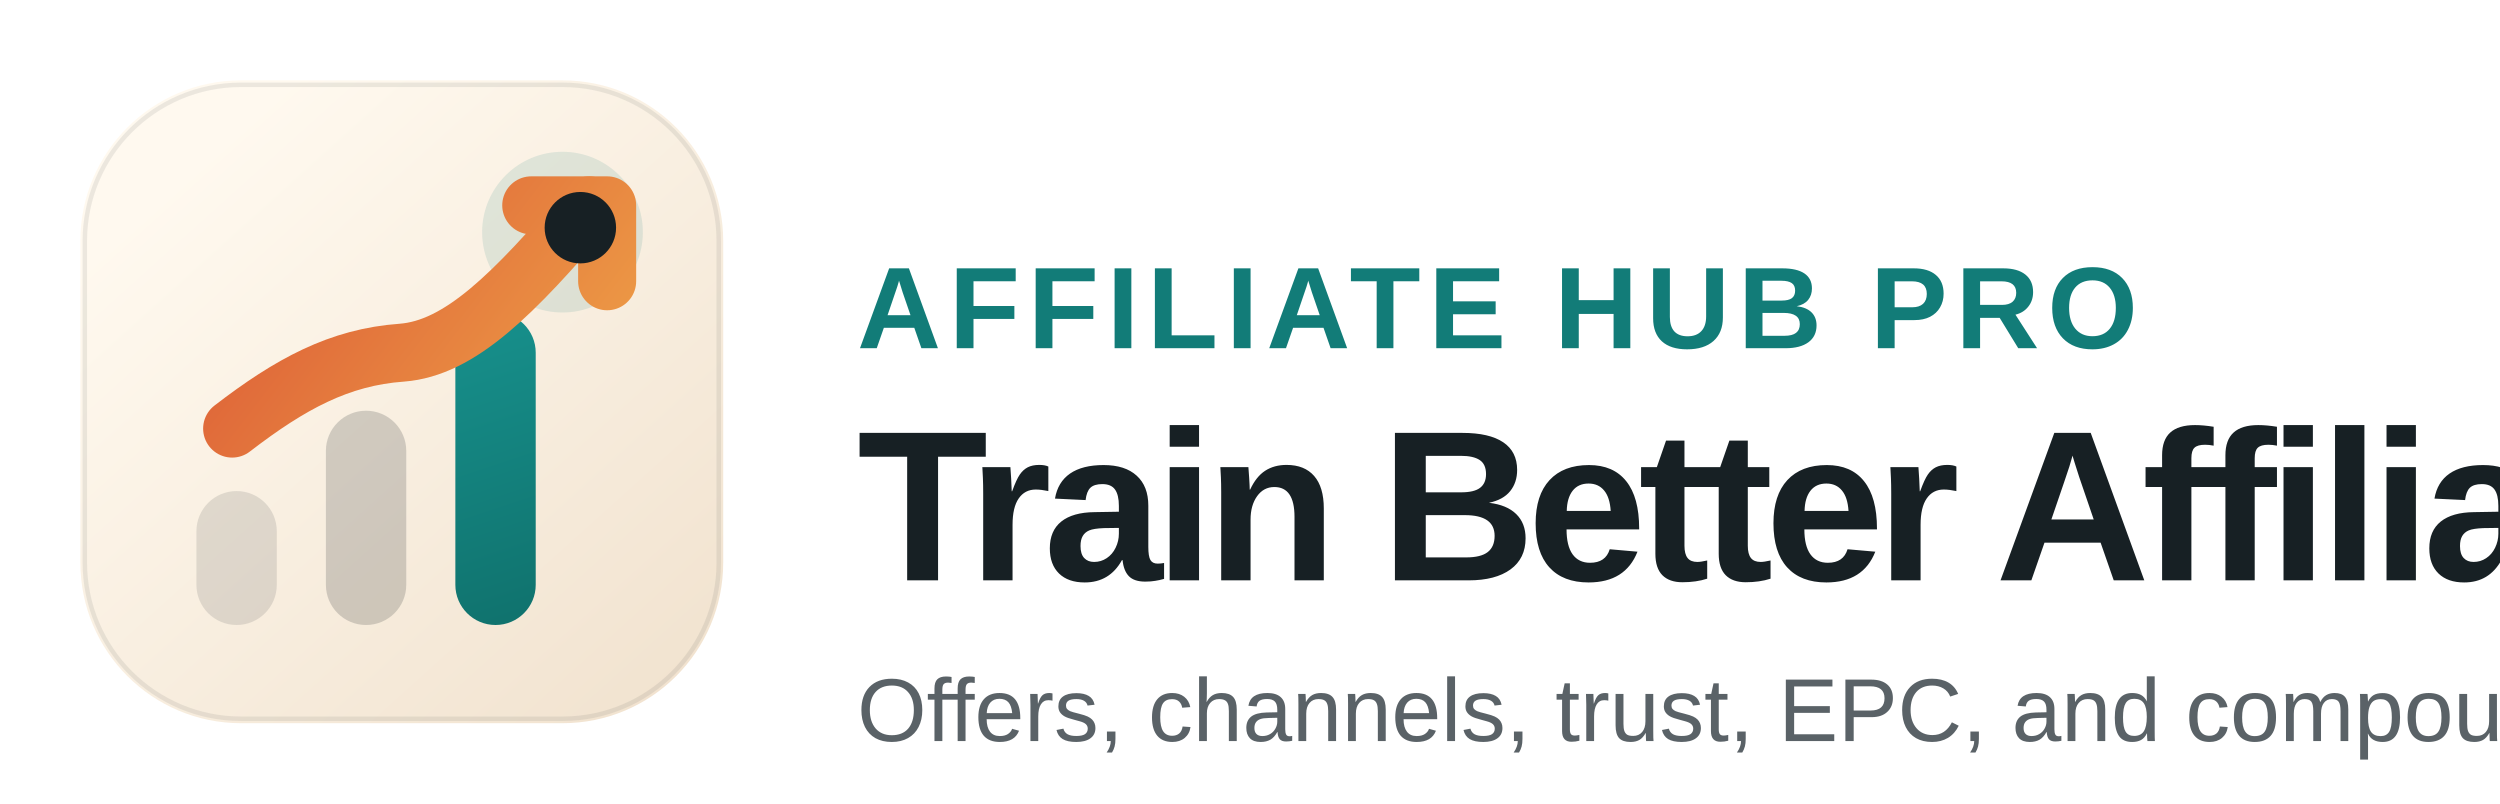
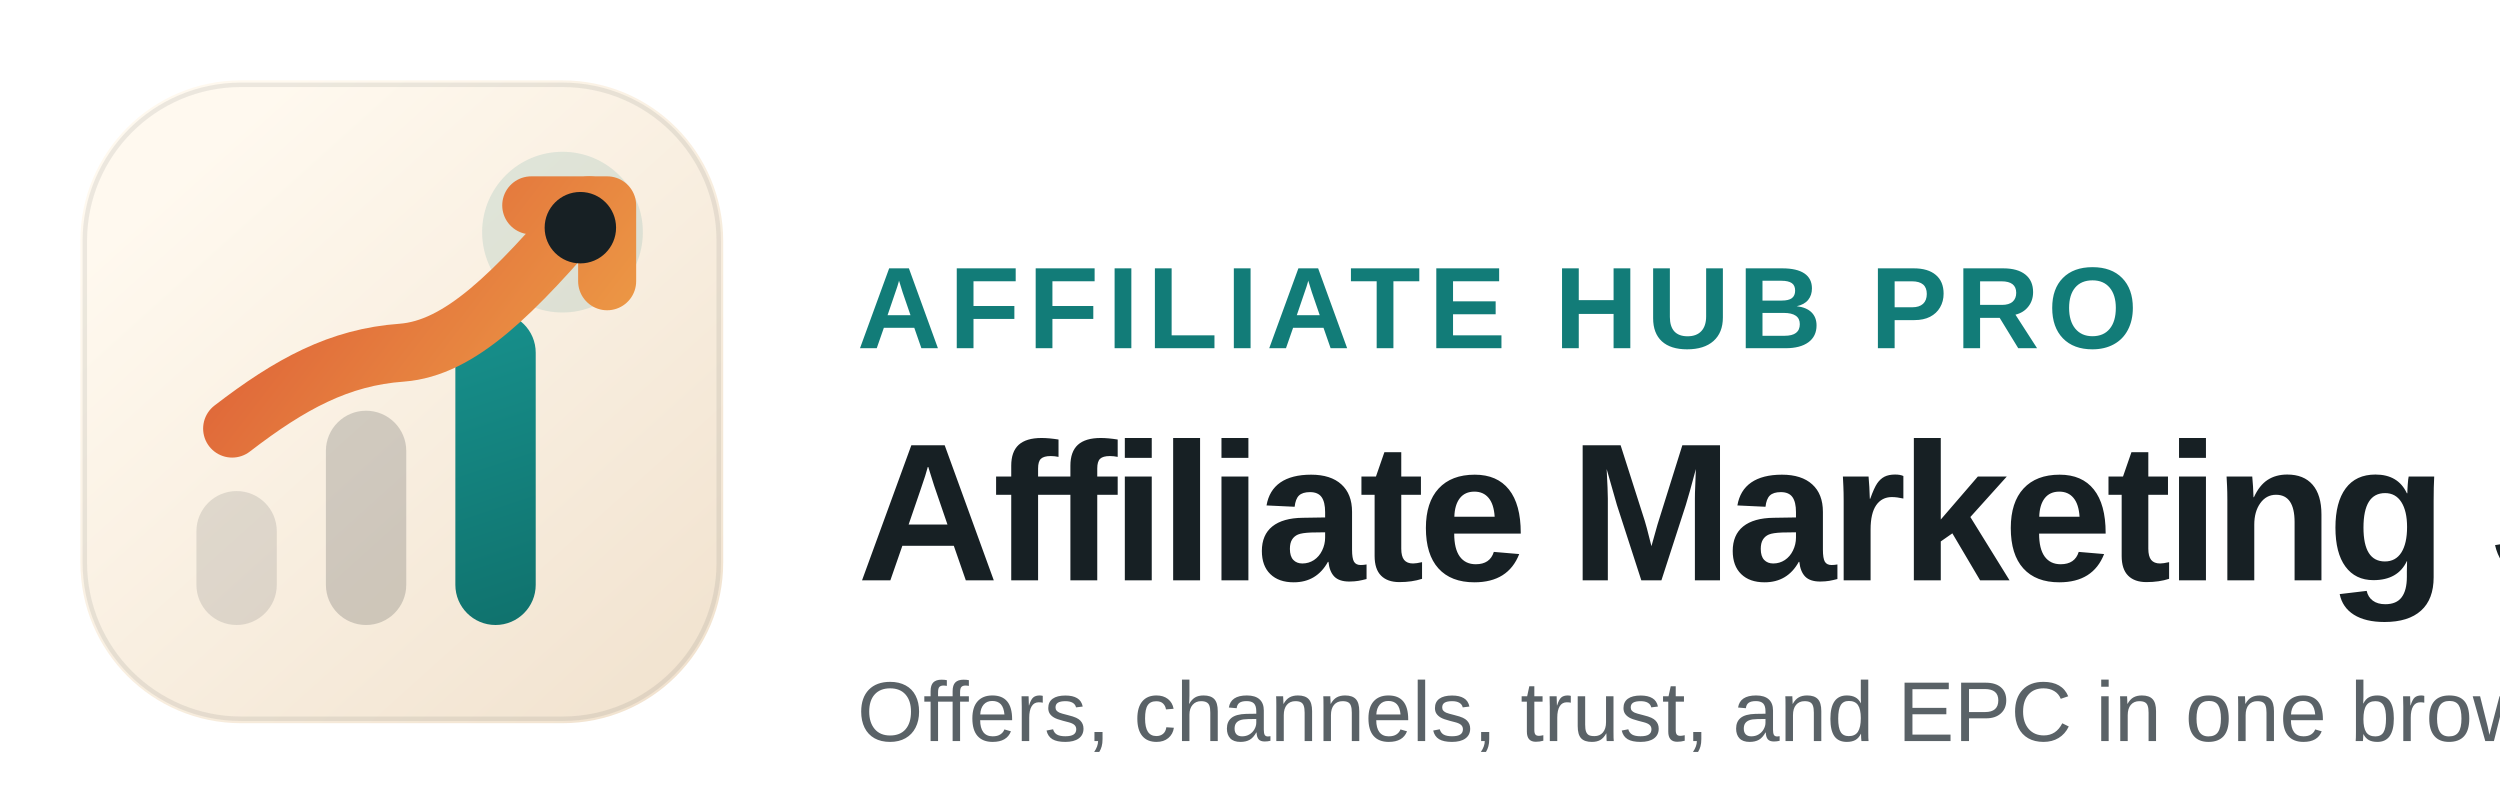
<svg xmlns="http://www.w3.org/2000/svg" viewBox="0 0 560 180" role="img" aria-labelledby="title desc">
  <defs>
    <linearGradient id="badge" x1="26" y1="18" x2="152" y2="158" gradientUnits="userSpaceOnUse">
      <stop offset="0" stop-color="#fff9ef" />
      <stop offset="1" stop-color="#efdfca" />
    </linearGradient>
    <linearGradient id="line" x1="40" y1="42" x2="126" y2="108" gradientUnits="userSpaceOnUse">
      <stop offset="0" stop-color="#de6238" />
      <stop offset="1" stop-color="#f3b24b" />
    </linearGradient>
    <linearGradient id="teal" x1="78" y1="56" x2="102" y2="128" gradientUnits="userSpaceOnUse">
      <stop offset="0" stop-color="#17908c" />
      <stop offset="1" stop-color="#0f6f6a" />
    </linearGradient>
  </defs>
  <rect width="560" height="180" rx="36" fill="none" />
  <g transform="translate(18 18)">
    <rect width="144" height="144" rx="36" fill="url(#badge)" />
    <rect x="1" y="1" width="142" height="142" rx="35" fill="none" stroke="#172024" stroke-opacity="0.08" />
    <circle cx="108" cy="34" r="18" fill="#127c78" fill-opacity="0.12" />
    <rect x="26" y="92" width="18" height="30" rx="9" fill="#172024" fill-opacity="0.12" />
    <rect x="55" y="74" width="18" height="48" rx="9" fill="#172024" fill-opacity="0.18" />
    <rect x="84" y="52" width="18" height="70" rx="9" fill="url(#teal)" />
    <path d="M34 78 C47 68 58 62 72 61 C85 60 97 48 114 28" fill="none" stroke="url(#line)" stroke-width="13" stroke-linecap="round" />
    <path d="M101 28 H118 V45" fill="none" stroke="url(#line)" stroke-width="13" stroke-linecap="round" stroke-linejoin="round" />
    <circle cx="112" cy="33" r="8" fill="#172024" />
  </g>
  <g transform="translate(192 30)">
    <text x="0" y="48" font-family="Trebuchet MS, Verdana, Arial, sans-serif" font-size="26" font-weight="700" letter-spacing="1.8" fill="#127c78">AFFILIATE HUB PRO</text>
-     <text x="0" y="100" font-family="Trebuchet MS, Verdana, Arial, sans-serif" font-size="48" font-weight="700" letter-spacing="-1.8" fill="#172024">Train Better Affiliate Decisions</text>
-     <text x="0" y="136" font-family="Arial, Helvetica, sans-serif" font-size="20" fill="#5a6267">Offers, channels, trust, EPC, and compounding strategy in one simulator.</text>
+     <text x="0" y="100" font-family="Trebuchet MS, Verdana, Arial, sans-serif" font-size="44" font-weight="700" letter-spacing="-1.4" fill="#172024">Affiliate Marketing Simulator</text>
+     <text x="0" y="136" font-family="Arial, Helvetica, sans-serif" font-size="19" fill="#5a6267">Offers, channels, trust, and EPC in one browser game.</text>
  </g>
</svg>
